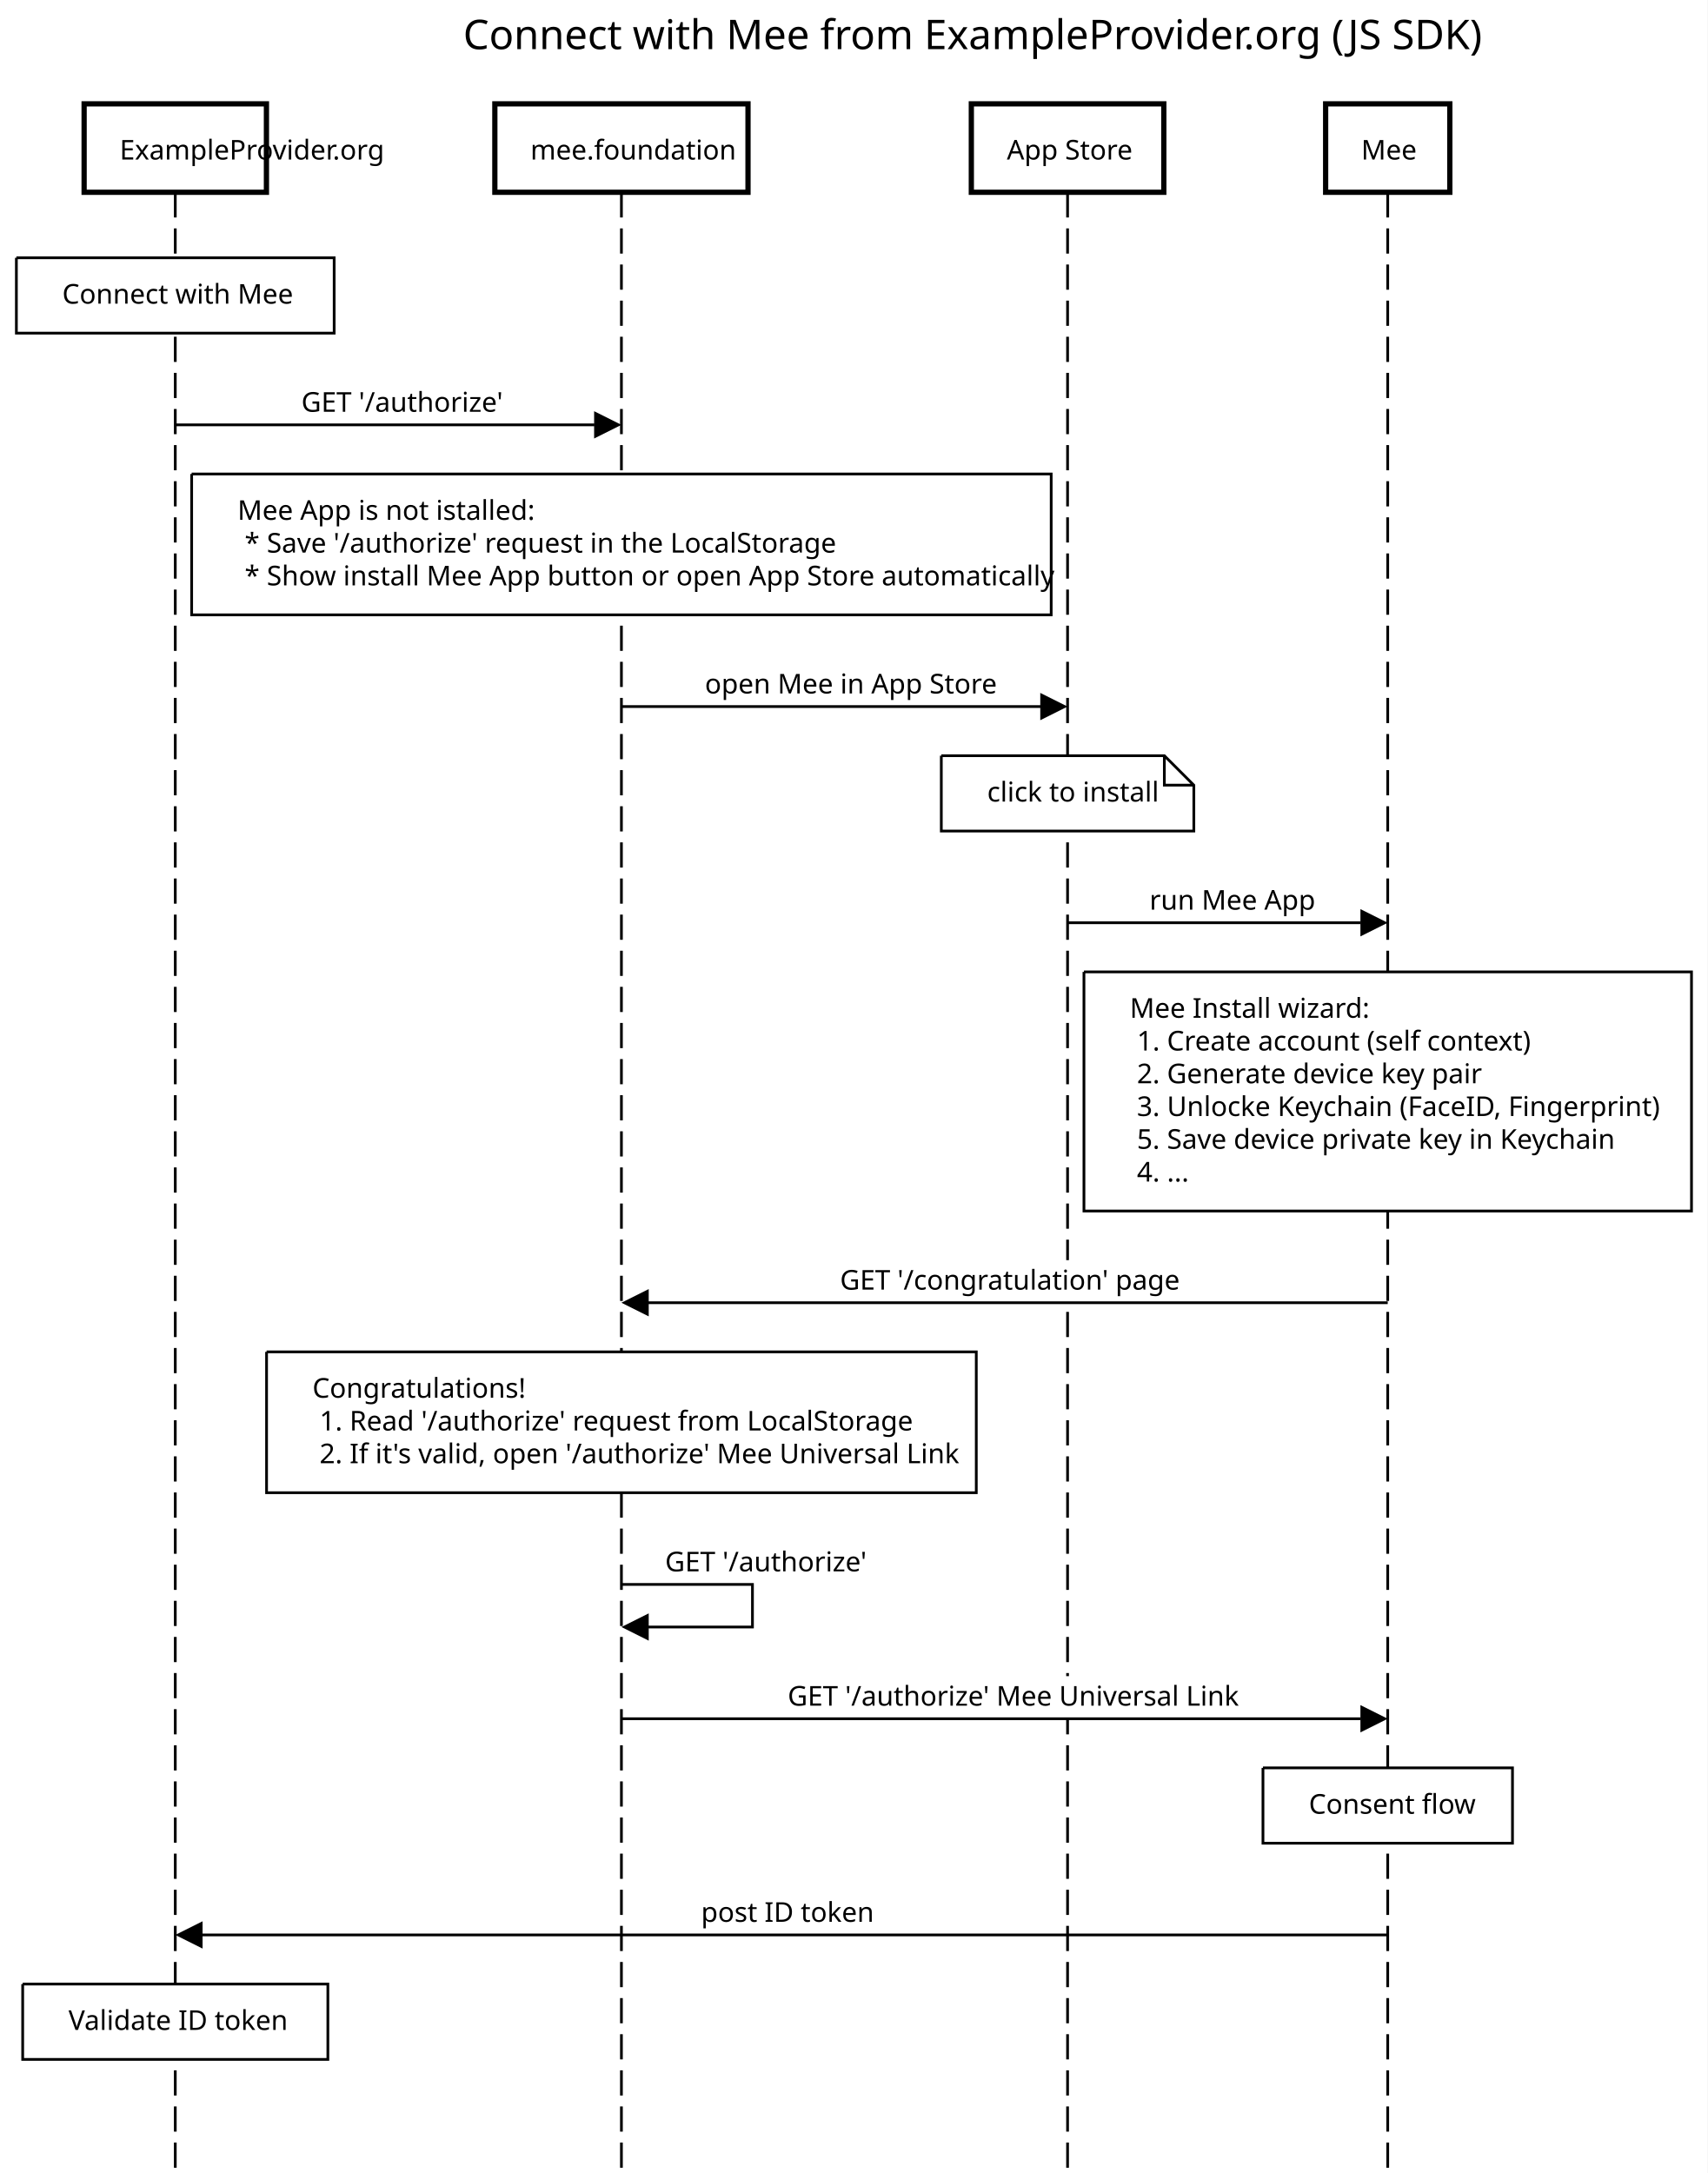
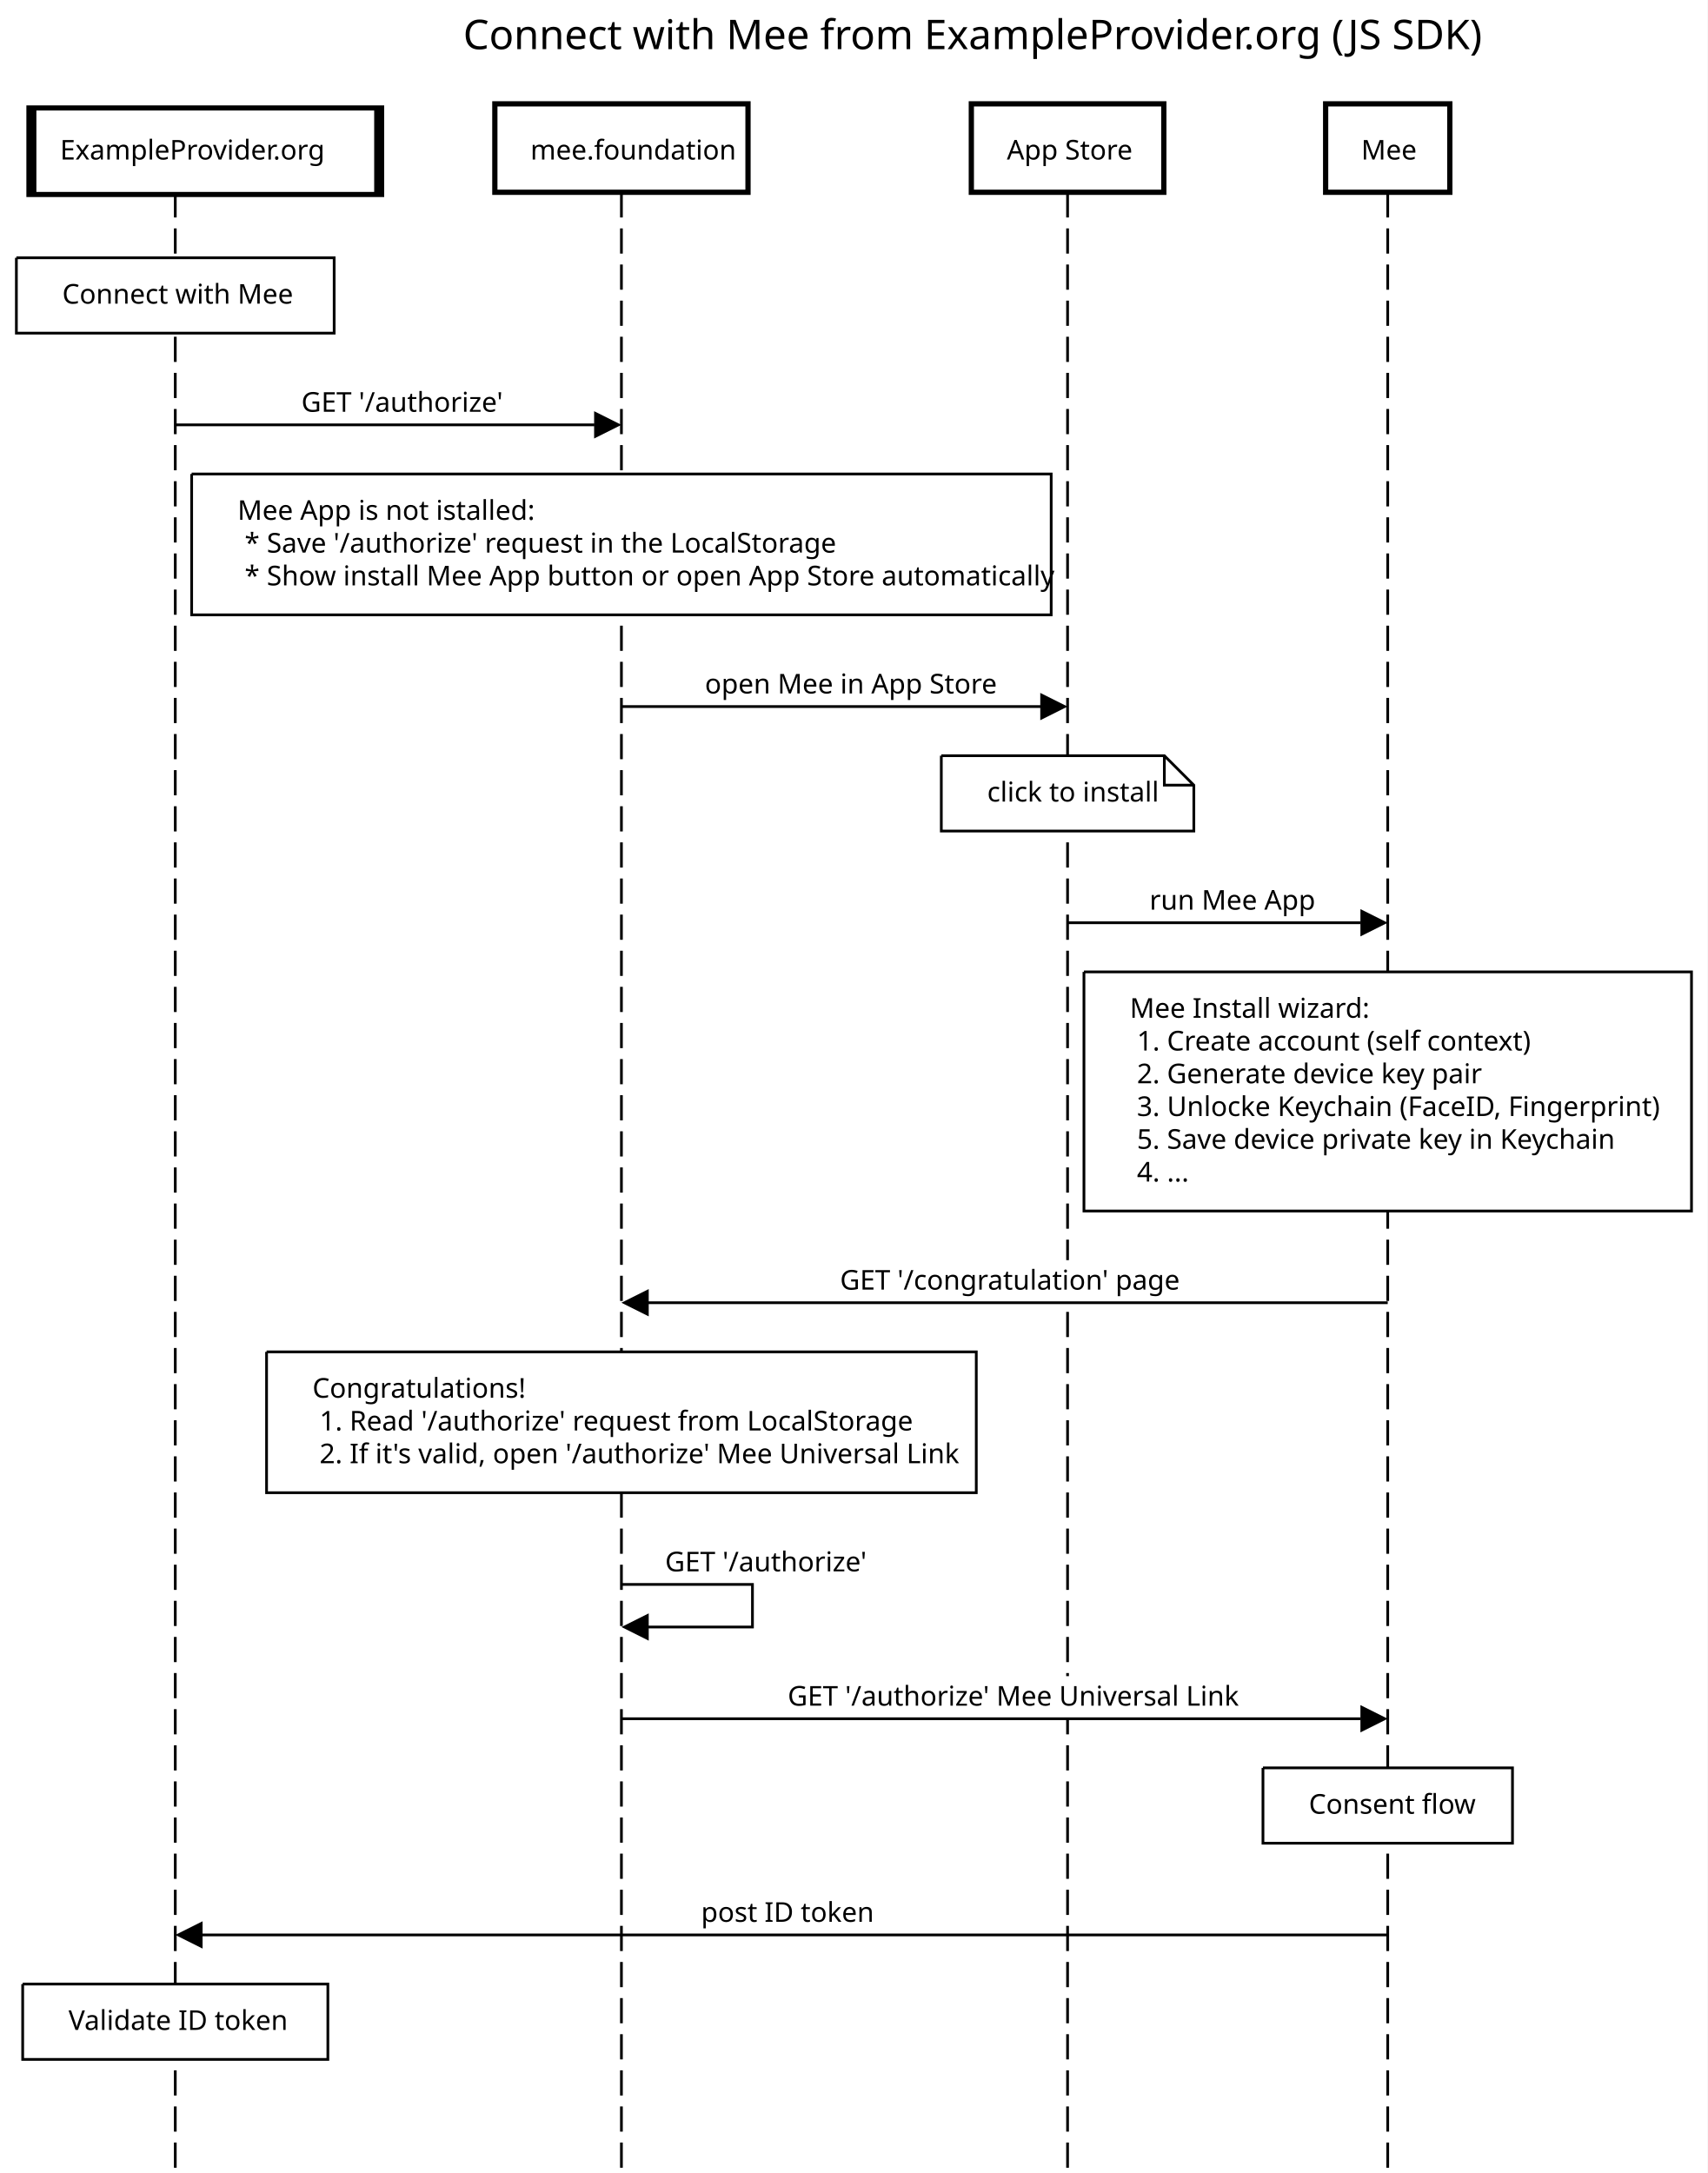
- <svg xmlns="http://www.w3.org/2000/svg" version="1.1" width="917" height="1167">
-   <defs />
-   <g>
-     <g />
-     <g />
-     <g />
-     <g />
-     <g />
-     <g />
-     <g />
-     <g />
-     <g />
-     <g />
-     <g />
-     <g />
-     <g />
-     <g />
-     <g />
-     <g />
-     <g />
-     <g />
-     <g />
-     <g />
-     <g />
-     <g />
-     <g />
-     <g>
-       <rect fill="white" stroke="none" x="0" y="0" width="917" height="1167" />
-     </g>
-     <g>
-       <text fill="black" stroke="none" font-family="sans-serif" font-size="16.5pt" font-style="normal" font-weight="normal" text-decoration="normal" x="248.728" y="26.388" text-anchor="start" dominant-baseline="alphabetic" xml:space="preserve">Connect with Mee from ExampleProvider.org (JS SDK)</text>
-     </g>
-     <g />
-     <g>
-       <path fill="none" stroke="black" paint-order="fill stroke markers" d=" M 94.129 103.264 L 94.129 1167.565" stroke-miterlimit="10" stroke-width="1.466" stroke-dasharray="13.532,5.864" />
-       <path fill="none" stroke="black" paint-order="fill stroke markers" d=" M 333.728 103.264 L 333.728 1167.565" stroke-miterlimit="10" stroke-width="1.466" stroke-dasharray="13.532,5.864" />
-       <path fill="none" stroke="black" paint-order="fill stroke markers" d=" M 573.326 103.264 L 573.326 1167.565" stroke-miterlimit="10" stroke-width="1.466" stroke-dasharray="13.532,5.864" />
-       <path fill="none" stroke="black" paint-order="fill stroke markers" d=" M 745.261 103.264 L 745.261 1167.565" stroke-miterlimit="10" stroke-width="1.466" stroke-dasharray="13.532,5.864" />
-     </g>
-     <g>
-       <path fill="none" stroke="none" />
-       <g>
-         <path fill="white" stroke="black" paint-order="fill stroke markers" d=" M 45.175 55.766 L 143.084 55.766 L 143.084 103.264 L 45.175 103.264 L 45.175 55.766 Z" stroke-miterlimit="10" stroke-width="2.815" stroke-dasharray="" />
-       </g>
-       <g>
-         <g />
-         <text fill="black" stroke="none" font-family="sans-serif" font-size="11pt" font-style="normal" font-weight="normal" text-decoration="normal" x="64.262" y="85.672" text-anchor="start" dominant-baseline="alphabetic" xml:space="preserve">ExampleProvider.org</text>
-       </g>
-       <path fill="none" stroke="none" />
-       <g>
-         <path fill="white" stroke="black" paint-order="fill stroke markers" d=" M 265.75 55.766 L 401.705 55.766 L 401.705 103.264 L 265.75 103.264 L 265.75 55.766 Z" stroke-miterlimit="10" stroke-width="2.815" stroke-dasharray="" />
-       </g>
-       <g>
-         <g />
-         <text fill="black" stroke="none" font-family="sans-serif" font-size="11pt" font-style="normal" font-weight="normal" text-decoration="normal" x="284.837" y="85.672" text-anchor="start" dominant-baseline="alphabetic" xml:space="preserve">mee.foundation</text>
-       </g>
-       <path fill="none" stroke="none" />
-       <g>
-         <path fill="white" stroke="black" paint-order="fill stroke markers" d=" M 521.64 55.766 L 625.011 55.766 L 625.011 103.264 L 521.64 103.264 L 521.64 55.766 Z" stroke-miterlimit="10" stroke-width="2.815" stroke-dasharray="" />
-       </g>
-       <g>
-         <g />
-         <text fill="black" stroke="none" font-family="sans-serif" font-size="11pt" font-style="normal" font-weight="normal" text-decoration="normal" x="540.727" y="85.672" text-anchor="start" dominant-baseline="alphabetic" xml:space="preserve">App Store</text>
-       </g>
-       <path fill="none" stroke="none" />
-       <g>
-         <path fill="white" stroke="black" paint-order="fill stroke markers" d=" M 711.915 55.766 L 778.607 55.766 L 778.607 103.264 L 711.915 103.264 L 711.915 55.766 Z" stroke-miterlimit="10" stroke-width="2.815" stroke-dasharray="" />
-       </g>
-       <g>
-         <g />
-         <text fill="black" stroke="none" font-family="sans-serif" font-size="11pt" font-style="normal" font-weight="normal" text-decoration="normal" x="731.002" y="85.672" text-anchor="start" dominant-baseline="alphabetic" xml:space="preserve">Mee</text>
-       </g>
-     </g>
-     <g>
-       <path fill="white" stroke="black" paint-order="fill stroke markers" d=" M 8.796 138.447 L 179.463 138.447 L 179.463 178.908 L 8.796 178.908 L 8.796 138.447" stroke-miterlimit="10" stroke-width="1.466" stroke-dasharray="" />
-       <g>
-         <text fill="black" stroke="none" font-family="sans-serif" font-size="11pt" font-style="normal" font-weight="normal" text-decoration="normal" x="33.424" y="163.076" text-anchor="start" dominant-baseline="alphabetic" xml:space="preserve">Connect with Mee </text>
-       </g>
-       <g>
-         <g>
-           <rect fill="white" stroke="none" x="159.196" y="205.296" width="109.465" height="22.869" />
-         </g>
-         <text fill="black" stroke="none" font-family="sans-serif" font-size="11pt" font-style="normal" font-weight="normal" text-decoration="normal" x="161.835" y="221.128" text-anchor="start" dominant-baseline="alphabetic" xml:space="preserve">GET '/authorize'</text>
-       </g>
-       <g>
-         <path fill="none" stroke="black" paint-order="fill stroke markers" d=" M 94.129 228.165 L 319.244 228.165" stroke-miterlimit="10" stroke-width="1.466" stroke-dasharray="" />
-         <g transform="translate(333.7276,228.1651) translate(-333.7276,-228.1651)">
-           <path fill="black" stroke="none" paint-order="stroke fill markers" d=" M 319.068 220.835 L 333.728 228.165 L 319.068 235.495 Z" />
-         </g>
-       </g>
-       <path fill="white" stroke="black" paint-order="fill stroke markers" d=" M 102.925 254.553 L 564.53 254.553 L 564.53 330.197 L 102.925 330.197 L 102.925 254.553" stroke-miterlimit="10" stroke-width="1.466" stroke-dasharray="" />
-       <g>
-         <text fill="black" stroke="none" font-family="sans-serif" font-size="11pt" font-style="normal" font-weight="normal" text-decoration="normal" x="127.554" y="279.181" text-anchor="start" dominant-baseline="alphabetic" xml:space="preserve">Mee App is not istalled:</text>
-         <text fill="black" stroke="none" font-family="sans-serif" font-size="11pt" font-style="normal" font-weight="normal" text-decoration="normal" x="127.554" y="296.773" text-anchor="start" dominant-baseline="alphabetic" xml:space="preserve"> * Save '/authorize' request in the LocalStorage</text>
-         <text fill="black" stroke="none" font-family="sans-serif" font-size="11pt" font-style="normal" font-weight="normal" text-decoration="normal" x="127.554" y="314.365" text-anchor="start" dominant-baseline="alphabetic" xml:space="preserve"> * Show install Mee App button or open App Store automatically</text>
-       </g>
-       <g>
-         <g>
-           <rect fill="white" stroke="none" x="375.909" y="356.585" width="155.235" height="22.869" />
-         </g>
-         <text fill="black" stroke="none" font-family="sans-serif" font-size="11pt" font-style="normal" font-weight="normal" text-decoration="normal" x="378.548" y="372.418" text-anchor="start" dominant-baseline="alphabetic" xml:space="preserve">open Mee in App Store</text>
-       </g>
-       <g>
-         <path fill="none" stroke="black" paint-order="fill stroke markers" d=" M 333.728 379.454 L 558.842 379.454" stroke-miterlimit="10" stroke-width="1.466" stroke-dasharray="" />
-         <g transform="translate(573.3258,379.4542) translate(-573.3258,-379.4542)">
-           <path fill="black" stroke="none" paint-order="stroke fill markers" d=" M 558.666 372.124 L 573.326 379.454 L 558.666 386.784 Z" />
-         </g>
-       </g>
-       <path fill="white" stroke="black" paint-order="fill stroke markers" d=" M 505.519 405.842 L 625.3 405.842 L 641.133 421.674 L 641.133 446.303 L 505.519 446.303 L 505.519 405.842 M 625.3 405.842 L 625.3 421.674 L 641.133 421.674" stroke-miterlimit="10" stroke-width="1.466" stroke-dasharray="" />
-       <g>
-         <text fill="black" stroke="none" font-family="sans-serif" font-size="11pt" font-style="normal" font-weight="normal" text-decoration="normal" x="530.148" y="430.47" text-anchor="start" dominant-baseline="alphabetic" xml:space="preserve">click to install</text>
-       </g>
-       <g>
-         <g>
-           <rect fill="white" stroke="none" x="614.686" y="472.691" width="89.215" height="22.869" />
-         </g>
-         <text fill="black" stroke="none" font-family="sans-serif" font-size="11pt" font-style="normal" font-weight="normal" text-decoration="normal" x="617.325" y="488.523" text-anchor="start" dominant-baseline="alphabetic" xml:space="preserve">run Mee App</text>
-       </g>
-       <g>
-         <path fill="none" stroke="black" paint-order="fill stroke markers" d=" M 573.326 495.56 L 730.777 495.56" stroke-miterlimit="10" stroke-width="1.466" stroke-dasharray="" />
-         <g transform="translate(745.2612,495.5598) translate(-745.2612,-495.5598)">
-           <path fill="black" stroke="none" paint-order="stroke fill markers" d=" M 730.601 488.23 L 745.261 495.56 L 730.601 502.89 Z" />
-         </g>
-       </g>
-       <path fill="white" stroke="black" paint-order="fill stroke markers" d=" M 582.122 521.947 L 908.401 521.947 L 908.401 650.367 L 582.122 650.367 L 582.122 521.947" stroke-miterlimit="10" stroke-width="1.466" stroke-dasharray="" />
-       <g>
-         <text fill="black" stroke="none" font-family="sans-serif" font-size="11pt" font-style="normal" font-weight="normal" text-decoration="normal" x="606.75" y="546.576" text-anchor="start" dominant-baseline="alphabetic" xml:space="preserve">Mee Install wizard:</text>
-         <text fill="black" stroke="none" font-family="sans-serif" font-size="11pt" font-style="normal" font-weight="normal" text-decoration="normal" x="606.75" y="564.168" text-anchor="start" dominant-baseline="alphabetic" xml:space="preserve"> 1. Create account (self context)</text>
-         <text fill="black" stroke="none" font-family="sans-serif" font-size="11pt" font-style="normal" font-weight="normal" text-decoration="normal" x="606.75" y="581.759" text-anchor="start" dominant-baseline="alphabetic" xml:space="preserve"> 2. Generate device key pair</text>
-         <text fill="black" stroke="none" font-family="sans-serif" font-size="11pt" font-style="normal" font-weight="normal" text-decoration="normal" x="606.75" y="599.351" text-anchor="start" dominant-baseline="alphabetic" xml:space="preserve"> 3. Unlocke Keychain (FaceID, Fingerprint)</text>
-         <text fill="black" stroke="none" font-family="sans-serif" font-size="11pt" font-style="normal" font-weight="normal" text-decoration="normal" x="606.75" y="616.943" text-anchor="start" dominant-baseline="alphabetic" xml:space="preserve"> 5. Save device private key in Keychain</text>
-         <text fill="black" stroke="none" font-family="sans-serif" font-size="11pt" font-style="normal" font-weight="normal" text-decoration="normal" x="606.75" y="634.535" text-anchor="start" dominant-baseline="alphabetic" xml:space="preserve"> 4. ...</text>
-       </g>
-       <g>
-         <g>
-           <rect fill="white" stroke="none" x="448.488" y="676.755" width="182.013" height="22.869" />
-         </g>
-         <text fill="black" stroke="none" font-family="sans-serif" font-size="11pt" font-style="normal" font-weight="normal" text-decoration="normal" x="451.127" y="692.587" text-anchor="start" dominant-baseline="alphabetic" xml:space="preserve">GET '/congratulation' page </text>
-       </g>
-       <g>
-         <path fill="none" stroke="black" paint-order="fill stroke markers" d=" M 745.261 699.624 L 348.212 699.624" stroke-miterlimit="10" stroke-width="1.466" stroke-dasharray="" />
-         <g transform="translate(333.7276,699.6242) translate(-333.7276,-699.6242)">
-           <path fill="black" stroke="none" paint-order="stroke fill markers" d=" M 348.387 692.294 L 333.728 699.624 L 348.387 706.954 Z" />
-         </g>
-       </g>
-       <path fill="white" stroke="black" paint-order="fill stroke markers" d=" M 143.154 726.012 L 524.301 726.012 L 524.301 801.656 L 143.154 801.656 L 143.154 726.012" stroke-miterlimit="10" stroke-width="1.466" stroke-dasharray="" />
-       <g>
-         <text fill="black" stroke="none" font-family="sans-serif" font-size="11pt" font-style="normal" font-weight="normal" text-decoration="normal" x="167.783" y="750.64" text-anchor="start" dominant-baseline="alphabetic" xml:space="preserve">Congratulations!</text>
-         <text fill="black" stroke="none" font-family="sans-serif" font-size="11pt" font-style="normal" font-weight="normal" text-decoration="normal" x="167.783" y="768.232" text-anchor="start" dominant-baseline="alphabetic" xml:space="preserve"> 1. Read '/authorize' request from LocalStorage</text>
-         <text fill="black" stroke="none" font-family="sans-serif" font-size="11pt" font-style="normal" font-weight="normal" text-decoration="normal" x="167.783" y="785.824" text-anchor="start" dominant-baseline="alphabetic" xml:space="preserve"> 2. If it's valid, open '/authorize' Mee Universal Link </text>
-       </g>
-       <g>
-         <g>
-           <rect fill="white" stroke="none" x="354.545" y="828.044" width="109.465" height="22.869" />
-         </g>
-         <text fill="black" stroke="none" font-family="sans-serif" font-size="11pt" font-style="normal" font-weight="normal" text-decoration="normal" x="357.183" y="843.877" text-anchor="start" dominant-baseline="alphabetic" xml:space="preserve">GET '/authorize'</text>
-       </g>
-       <g>
-         <path fill="none" stroke="black" paint-order="fill stroke markers" d=" M 333.728 850.913 L 404.095 850.913 L 404.095 873.783 L 348.212 873.783" stroke-miterlimit="10" stroke-width="1.466" stroke-dasharray="" />
-         <g transform="translate(333.7276,873.7826) translate(-333.7276,-873.7826)">
-           <path fill="black" stroke="none" paint-order="stroke fill markers" d=" M 348.387 866.453 L 333.728 873.783 L 348.387 881.112 Z" />
-         </g>
-       </g>
-       <g>
-         <g>
-           <rect fill="white" stroke="none" x="420.395" y="900.17" width="238.198" height="22.869" />
-         </g>
-         <text fill="black" stroke="none" font-family="sans-serif" font-size="11pt" font-style="normal" font-weight="normal" text-decoration="normal" x="423.034" y="916.003" text-anchor="start" dominant-baseline="alphabetic" xml:space="preserve">GET '/authorize' Mee Universal Link</text>
-       </g>
-       <g>
-         <path fill="none" stroke="black" paint-order="fill stroke markers" d=" M 333.728 923.04 L 730.777 923.04" stroke-miterlimit="10" stroke-width="1.466" stroke-dasharray="" />
-         <g transform="translate(745.2612,923.0395) translate(-745.2612,-923.0395)">
-           <path fill="black" stroke="none" paint-order="stroke fill markers" d=" M 730.601 915.71 L 745.261 923.04 L 730.601 930.369 Z" />
-         </g>
-       </g>
-       <path fill="white" stroke="black" paint-order="fill stroke markers" d=" M 678.26 949.427 L 812.263 949.427 L 812.263 989.888 L 678.26 989.888 L 678.26 949.427" stroke-miterlimit="10" stroke-width="1.466" stroke-dasharray="" />
-       <g>
-         <text fill="black" stroke="none" font-family="sans-serif" font-size="11pt" font-style="normal" font-weight="normal" text-decoration="normal" x="702.888" y="974.056" text-anchor="start" dominant-baseline="alphabetic" xml:space="preserve">Consent flow</text>
-       </g>
-       <g>
-         <g>
-           <rect fill="white" stroke="none" x="373.868" y="1016.276" width="91.655" height="22.869" />
-         </g>
-         <text fill="black" stroke="none" font-family="sans-serif" font-size="11pt" font-style="normal" font-weight="normal" text-decoration="normal" x="376.506" y="1032.108" text-anchor="start" dominant-baseline="alphabetic" xml:space="preserve">post ID token</text>
-       </g>
-       <g>
-         <path fill="none" stroke="black" paint-order="fill stroke markers" d=" M 745.261 1039.145 L 108.613 1039.145" stroke-miterlimit="10" stroke-width="1.466" stroke-dasharray="" />
-         <g transform="translate(94.12941,1039.145) translate(-94.12941,-1039.145)">
-           <path fill="black" stroke="none" paint-order="stroke fill markers" d=" M 108.789 1031.815 L 94.129 1039.145 L 108.789 1046.475 Z" />
-         </g>
-       </g>
-       <path fill="white" stroke="black" paint-order="fill stroke markers" d=" M 12.182 1065.533 L 176.077 1065.533 L 176.077 1105.994 L 12.182 1105.994 L 12.182 1065.533" stroke-miterlimit="10" stroke-width="1.466" stroke-dasharray="" />
-       <g>
-         <text fill="black" stroke="none" font-family="sans-serif" font-size="11pt" font-style="normal" font-weight="normal" text-decoration="normal" x="36.81" y="1090.161" text-anchor="start" dominant-baseline="alphabetic" xml:space="preserve">Validate ID token </text>
-       </g>
-     </g>
-     <g />
-     <g />
-     <g />
-     <g />
+ <svg xmlns="http://www.w3.org/2000/svg" version="1.1" width="917" height="1167" id="svg660">
+   <defs id="defs358" />
+   <g id="g658">
+     <g id="g360" />
+     <g id="g362" />
+     <g id="g364" />
+     <g id="g366" />
+     <g id="g368" />
+     <g id="g370" />
+     <g id="g372" />
+     <g id="g374" />
+     <g id="g376" />
+     <g id="g378" />
+     <g id="g380" />
+     <g id="g382" />
+     <g id="g384" />
+     <g id="g386" />
+     <g id="g388" />
+     <g id="g390" />
+     <g id="g392" />
+     <g id="g394" />
+     <g id="g396" />
+     <g id="g398" />
+     <g id="g400" />
+     <g id="g402" />
+     <g id="g404" />
+     <g id="g408">
+       <rect fill="white" stroke="none" x="0" y="0" width="917" height="1167" id="rect406" />
+     </g>
+     <g id="g412">
+       <text fill="black" stroke="none" font-family="sans-serif" font-size="16.5pt" font-style="normal" font-weight="normal" text-decoration="normal" x="248.728" y="26.388" text-anchor="start" dominant-baseline="alphabetic" xml:space="preserve" id="text410">Connect with Mee from ExampleProvider.org (JS SDK)</text>
+     </g>
+     <g id="g414" />
+     <g id="g424">
+       <path fill="none" stroke="black" paint-order="fill stroke markers" d=" M 94.129 103.264 L 94.129 1167.565" stroke-miterlimit="10" stroke-width="1.466" stroke-dasharray="13.532,5.864" id="path416" />
+       <path fill="none" stroke="black" paint-order="fill stroke markers" d=" M 333.728 103.264 L 333.728 1167.565" stroke-miterlimit="10" stroke-width="1.466" stroke-dasharray="13.532,5.864" id="path418" />
+       <path fill="none" stroke="black" paint-order="fill stroke markers" d=" M 573.326 103.264 L 573.326 1167.565" stroke-miterlimit="10" stroke-width="1.466" stroke-dasharray="13.532,5.864" id="path420" />
+       <path fill="none" stroke="black" paint-order="fill stroke markers" d=" M 745.261 103.264 L 745.261 1167.565" stroke-miterlimit="10" stroke-width="1.466" stroke-dasharray="13.532,5.864" id="path422" />
+     </g>
+     <g id="g474">
+       <path fill="none" stroke="none" id="path426" />
+       <g id="g430" transform="matrix(1.907778,0,0,0.9783019,-69.33256,3.421746)">
+         <path fill="#ffffff" stroke="#000000" paint-order="fill stroke markers" d="M 45.175,55.766 H 143.084 V 103.264 H 45.175 Z" stroke-miterlimit="10" stroke-width="2.815" stroke-dasharray="none" id="path428" />
+       </g>
+       <g id="g436" transform="translate(-32)">
+         <g id="g432" />
+         <text fill="#000000" stroke="none" font-family="sans-serif" font-size="14.667px" font-style="normal" font-weight="normal" text-decoration="normal" x="64.262" y="85.672" text-anchor="start" dominant-baseline="alphabetic" xml:space="preserve" id="text434">ExampleProvider.org</text>
+       </g>
+       <path fill="none" stroke="none" id="path438" />
+       <g id="g442">
+         <path fill="white" stroke="black" paint-order="fill stroke markers" d=" M 265.75 55.766 L 401.705 55.766 L 401.705 103.264 L 265.75 103.264 L 265.75 55.766 Z" stroke-miterlimit="10" stroke-width="2.815" stroke-dasharray="" id="path440" />
+       </g>
+       <g id="g448">
+         <g id="g444" />
+         <text fill="black" stroke="none" font-family="sans-serif" font-size="11pt" font-style="normal" font-weight="normal" text-decoration="normal" x="284.837" y="85.672" text-anchor="start" dominant-baseline="alphabetic" xml:space="preserve" id="text446">mee.foundation</text>
+       </g>
+       <path fill="none" stroke="none" id="path450" />
+       <g id="g454">
+         <path fill="white" stroke="black" paint-order="fill stroke markers" d=" M 521.64 55.766 L 625.011 55.766 L 625.011 103.264 L 521.64 103.264 L 521.64 55.766 Z" stroke-miterlimit="10" stroke-width="2.815" stroke-dasharray="" id="path452" />
+       </g>
+       <g id="g460">
+         <g id="g456" />
+         <text fill="black" stroke="none" font-family="sans-serif" font-size="11pt" font-style="normal" font-weight="normal" text-decoration="normal" x="540.727" y="85.672" text-anchor="start" dominant-baseline="alphabetic" xml:space="preserve" id="text458">App Store</text>
+       </g>
+       <path fill="none" stroke="none" id="path462" />
+       <g id="g466">
+         <path fill="white" stroke="black" paint-order="fill stroke markers" d=" M 711.915 55.766 L 778.607 55.766 L 778.607 103.264 L 711.915 103.264 L 711.915 55.766 Z" stroke-miterlimit="10" stroke-width="2.815" stroke-dasharray="" id="path464" />
+       </g>
+       <g id="g472">
+         <g id="g468" />
+         <text fill="black" stroke="none" font-family="sans-serif" font-size="11pt" font-style="normal" font-weight="normal" text-decoration="normal" x="731.002" y="85.672" text-anchor="start" dominant-baseline="alphabetic" xml:space="preserve" id="text470">Mee</text>
+       </g>
+     </g>
+     <g id="g648">
+       <path fill="white" stroke="black" paint-order="fill stroke markers" d=" M 8.796 138.447 L 179.463 138.447 L 179.463 178.908 L 8.796 178.908 L 8.796 138.447" stroke-miterlimit="10" stroke-width="1.466" stroke-dasharray="" id="path476" />
+       <g id="g480">
+         <text fill="black" stroke="none" font-family="sans-serif" font-size="11pt" font-style="normal" font-weight="normal" text-decoration="normal" x="33.424" y="163.076" text-anchor="start" dominant-baseline="alphabetic" xml:space="preserve" id="text478">Connect with Mee </text>
+       </g>
+       <g id="g488">
+         <g id="g484">
+           <rect fill="white" stroke="none" x="159.196" y="205.296" width="109.465" height="22.869" id="rect482" />
+         </g>
+         <text fill="black" stroke="none" font-family="sans-serif" font-size="11pt" font-style="normal" font-weight="normal" text-decoration="normal" x="161.835" y="221.128" text-anchor="start" dominant-baseline="alphabetic" xml:space="preserve" id="text486">GET '/authorize'</text>
+       </g>
+       <g id="g496">
+         <path fill="none" stroke="black" paint-order="fill stroke markers" d=" M 94.129 228.165 L 319.244 228.165" stroke-miterlimit="10" stroke-width="1.466" stroke-dasharray="" id="path490" />
+         <g transform="translate(333.7276,228.1651) translate(-333.7276,-228.1651)" id="g494">
+           <path fill="black" stroke="none" paint-order="stroke fill markers" d=" M 319.068 220.835 L 333.728 228.165 L 319.068 235.495 Z" id="path492" />
+         </g>
+       </g>
+       <path fill="white" stroke="black" paint-order="fill stroke markers" d=" M 102.925 254.553 L 564.53 254.553 L 564.53 330.197 L 102.925 330.197 L 102.925 254.553" stroke-miterlimit="10" stroke-width="1.466" stroke-dasharray="" id="path498" />
+       <g id="g506">
+         <text fill="black" stroke="none" font-family="sans-serif" font-size="11pt" font-style="normal" font-weight="normal" text-decoration="normal" x="127.554" y="279.181" text-anchor="start" dominant-baseline="alphabetic" xml:space="preserve" id="text500">Mee App is not istalled:</text>
+         <text fill="black" stroke="none" font-family="sans-serif" font-size="11pt" font-style="normal" font-weight="normal" text-decoration="normal" x="127.554" y="296.773" text-anchor="start" dominant-baseline="alphabetic" xml:space="preserve" id="text502"> * Save '/authorize' request in the LocalStorage</text>
+         <text fill="black" stroke="none" font-family="sans-serif" font-size="11pt" font-style="normal" font-weight="normal" text-decoration="normal" x="127.554" y="314.365" text-anchor="start" dominant-baseline="alphabetic" xml:space="preserve" id="text504"> * Show install Mee App button or open App Store automatically</text>
+       </g>
+       <g id="g514">
+         <g id="g510">
+           <rect fill="white" stroke="none" x="375.909" y="356.585" width="155.235" height="22.869" id="rect508" />
+         </g>
+         <text fill="black" stroke="none" font-family="sans-serif" font-size="11pt" font-style="normal" font-weight="normal" text-decoration="normal" x="378.548" y="372.418" text-anchor="start" dominant-baseline="alphabetic" xml:space="preserve" id="text512">open Mee in App Store</text>
+       </g>
+       <g id="g522">
+         <path fill="none" stroke="black" paint-order="fill stroke markers" d=" M 333.728 379.454 L 558.842 379.454" stroke-miterlimit="10" stroke-width="1.466" stroke-dasharray="" id="path516" />
+         <g transform="translate(573.3258,379.4542) translate(-573.3258,-379.4542)" id="g520">
+           <path fill="black" stroke="none" paint-order="stroke fill markers" d=" M 558.666 372.124 L 573.326 379.454 L 558.666 386.784 Z" id="path518" />
+         </g>
+       </g>
+       <path fill="white" stroke="black" paint-order="fill stroke markers" d=" M 505.519 405.842 L 625.3 405.842 L 641.133 421.674 L 641.133 446.303 L 505.519 446.303 L 505.519 405.842 M 625.3 405.842 L 625.3 421.674 L 641.133 421.674" stroke-miterlimit="10" stroke-width="1.466" stroke-dasharray="" id="path524" />
+       <g id="g528">
+         <text fill="black" stroke="none" font-family="sans-serif" font-size="11pt" font-style="normal" font-weight="normal" text-decoration="normal" x="530.148" y="430.47" text-anchor="start" dominant-baseline="alphabetic" xml:space="preserve" id="text526">click to install</text>
+       </g>
+       <g id="g536">
+         <g id="g532">
+           <rect fill="white" stroke="none" x="614.686" y="472.691" width="89.215" height="22.869" id="rect530" />
+         </g>
+         <text fill="black" stroke="none" font-family="sans-serif" font-size="11pt" font-style="normal" font-weight="normal" text-decoration="normal" x="617.325" y="488.523" text-anchor="start" dominant-baseline="alphabetic" xml:space="preserve" id="text534">run Mee App</text>
+       </g>
+       <g id="g544">
+         <path fill="none" stroke="black" paint-order="fill stroke markers" d=" M 573.326 495.56 L 730.777 495.56" stroke-miterlimit="10" stroke-width="1.466" stroke-dasharray="" id="path538" />
+         <g transform="translate(745.2612,495.5598) translate(-745.2612,-495.5598)" id="g542">
+           <path fill="black" stroke="none" paint-order="stroke fill markers" d=" M 730.601 488.23 L 745.261 495.56 L 730.601 502.89 Z" id="path540" />
+         </g>
+       </g>
+       <path fill="white" stroke="black" paint-order="fill stroke markers" d=" M 582.122 521.947 L 908.401 521.947 L 908.401 650.367 L 582.122 650.367 L 582.122 521.947" stroke-miterlimit="10" stroke-width="1.466" stroke-dasharray="" id="path546" />
+       <g id="g560">
+         <text fill="black" stroke="none" font-family="sans-serif" font-size="11pt" font-style="normal" font-weight="normal" text-decoration="normal" x="606.75" y="546.576" text-anchor="start" dominant-baseline="alphabetic" xml:space="preserve" id="text548">Mee Install wizard:</text>
+         <text fill="black" stroke="none" font-family="sans-serif" font-size="11pt" font-style="normal" font-weight="normal" text-decoration="normal" x="606.75" y="564.168" text-anchor="start" dominant-baseline="alphabetic" xml:space="preserve" id="text550"> 1. Create account (self context)</text>
+         <text fill="black" stroke="none" font-family="sans-serif" font-size="11pt" font-style="normal" font-weight="normal" text-decoration="normal" x="606.75" y="581.759" text-anchor="start" dominant-baseline="alphabetic" xml:space="preserve" id="text552"> 2. Generate device key pair</text>
+         <text fill="black" stroke="none" font-family="sans-serif" font-size="11pt" font-style="normal" font-weight="normal" text-decoration="normal" x="606.75" y="599.351" text-anchor="start" dominant-baseline="alphabetic" xml:space="preserve" id="text554"> 3. Unlocke Keychain (FaceID, Fingerprint)</text>
+         <text fill="black" stroke="none" font-family="sans-serif" font-size="11pt" font-style="normal" font-weight="normal" text-decoration="normal" x="606.75" y="616.943" text-anchor="start" dominant-baseline="alphabetic" xml:space="preserve" id="text556"> 5. Save device private key in Keychain</text>
+         <text fill="black" stroke="none" font-family="sans-serif" font-size="11pt" font-style="normal" font-weight="normal" text-decoration="normal" x="606.75" y="634.535" text-anchor="start" dominant-baseline="alphabetic" xml:space="preserve" id="text558"> 4. ...</text>
+       </g>
+       <g id="g568">
+         <g id="g564">
+           <rect fill="white" stroke="none" x="448.488" y="676.755" width="182.013" height="22.869" id="rect562" />
+         </g>
+         <text fill="black" stroke="none" font-family="sans-serif" font-size="11pt" font-style="normal" font-weight="normal" text-decoration="normal" x="451.127" y="692.587" text-anchor="start" dominant-baseline="alphabetic" xml:space="preserve" id="text566">GET '/congratulation' page </text>
+       </g>
+       <g id="g576">
+         <path fill="none" stroke="black" paint-order="fill stroke markers" d=" M 745.261 699.624 L 348.212 699.624" stroke-miterlimit="10" stroke-width="1.466" stroke-dasharray="" id="path570" />
+         <g transform="translate(333.7276,699.6242) translate(-333.7276,-699.6242)" id="g574">
+           <path fill="black" stroke="none" paint-order="stroke fill markers" d=" M 348.387 692.294 L 333.728 699.624 L 348.387 706.954 Z" id="path572" />
+         </g>
+       </g>
+       <path fill="white" stroke="black" paint-order="fill stroke markers" d=" M 143.154 726.012 L 524.301 726.012 L 524.301 801.656 L 143.154 801.656 L 143.154 726.012" stroke-miterlimit="10" stroke-width="1.466" stroke-dasharray="" id="path578" />
+       <g id="g586">
+         <text fill="black" stroke="none" font-family="sans-serif" font-size="11pt" font-style="normal" font-weight="normal" text-decoration="normal" x="167.783" y="750.64" text-anchor="start" dominant-baseline="alphabetic" xml:space="preserve" id="text580">Congratulations!</text>
+         <text fill="black" stroke="none" font-family="sans-serif" font-size="11pt" font-style="normal" font-weight="normal" text-decoration="normal" x="167.783" y="768.232" text-anchor="start" dominant-baseline="alphabetic" xml:space="preserve" id="text582"> 1. Read '/authorize' request from LocalStorage</text>
+         <text fill="black" stroke="none" font-family="sans-serif" font-size="11pt" font-style="normal" font-weight="normal" text-decoration="normal" x="167.783" y="785.824" text-anchor="start" dominant-baseline="alphabetic" xml:space="preserve" id="text584"> 2. If it's valid, open '/authorize' Mee Universal Link </text>
+       </g>
+       <g id="g594">
+         <g id="g590">
+           <rect fill="white" stroke="none" x="354.545" y="828.044" width="109.465" height="22.869" id="rect588" />
+         </g>
+         <text fill="black" stroke="none" font-family="sans-serif" font-size="11pt" font-style="normal" font-weight="normal" text-decoration="normal" x="357.183" y="843.877" text-anchor="start" dominant-baseline="alphabetic" xml:space="preserve" id="text592">GET '/authorize'</text>
+       </g>
+       <g id="g602">
+         <path fill="none" stroke="black" paint-order="fill stroke markers" d=" M 333.728 850.913 L 404.095 850.913 L 404.095 873.783 L 348.212 873.783" stroke-miterlimit="10" stroke-width="1.466" stroke-dasharray="" id="path596" />
+         <g transform="translate(333.7276,873.7826) translate(-333.7276,-873.7826)" id="g600">
+           <path fill="black" stroke="none" paint-order="stroke fill markers" d=" M 348.387 866.453 L 333.728 873.783 L 348.387 881.112 Z" id="path598" />
+         </g>
+       </g>
+       <g id="g610">
+         <g id="g606">
+           <rect fill="white" stroke="none" x="420.395" y="900.17" width="238.198" height="22.869" id="rect604" />
+         </g>
+         <text fill="black" stroke="none" font-family="sans-serif" font-size="11pt" font-style="normal" font-weight="normal" text-decoration="normal" x="423.034" y="916.003" text-anchor="start" dominant-baseline="alphabetic" xml:space="preserve" id="text608">GET '/authorize' Mee Universal Link</text>
+       </g>
+       <g id="g618">
+         <path fill="none" stroke="black" paint-order="fill stroke markers" d=" M 333.728 923.04 L 730.777 923.04" stroke-miterlimit="10" stroke-width="1.466" stroke-dasharray="" id="path612" />
+         <g transform="translate(745.2612,923.0395) translate(-745.2612,-923.0395)" id="g616">
+           <path fill="black" stroke="none" paint-order="stroke fill markers" d=" M 730.601 915.71 L 745.261 923.04 L 730.601 930.369 Z" id="path614" />
+         </g>
+       </g>
+       <path fill="white" stroke="black" paint-order="fill stroke markers" d=" M 678.26 949.427 L 812.263 949.427 L 812.263 989.888 L 678.26 989.888 L 678.26 949.427" stroke-miterlimit="10" stroke-width="1.466" stroke-dasharray="" id="path620" />
+       <g id="g624">
+         <text fill="black" stroke="none" font-family="sans-serif" font-size="11pt" font-style="normal" font-weight="normal" text-decoration="normal" x="702.888" y="974.056" text-anchor="start" dominant-baseline="alphabetic" xml:space="preserve" id="text622">Consent flow</text>
+       </g>
+       <g id="g632">
+         <g id="g628">
+           <rect fill="white" stroke="none" x="373.868" y="1016.276" width="91.655" height="22.869" id="rect626" />
+         </g>
+         <text fill="black" stroke="none" font-family="sans-serif" font-size="11pt" font-style="normal" font-weight="normal" text-decoration="normal" x="376.506" y="1032.108" text-anchor="start" dominant-baseline="alphabetic" xml:space="preserve" id="text630">post ID token</text>
+       </g>
+       <g id="g640">
+         <path fill="none" stroke="black" paint-order="fill stroke markers" d=" M 745.261 1039.145 L 108.613 1039.145" stroke-miterlimit="10" stroke-width="1.466" stroke-dasharray="" id="path634" />
+         <g transform="translate(94.12941,1039.145) translate(-94.12941,-1039.145)" id="g638">
+           <path fill="black" stroke="none" paint-order="stroke fill markers" d=" M 108.789 1031.815 L 94.129 1039.145 L 108.789 1046.475 Z" id="path636" />
+         </g>
+       </g>
+       <path fill="white" stroke="black" paint-order="fill stroke markers" d=" M 12.182 1065.533 L 176.077 1065.533 L 176.077 1105.994 L 12.182 1105.994 L 12.182 1065.533" stroke-miterlimit="10" stroke-width="1.466" stroke-dasharray="" id="path642" />
+       <g id="g646">
+         <text fill="black" stroke="none" font-family="sans-serif" font-size="11pt" font-style="normal" font-weight="normal" text-decoration="normal" x="36.81" y="1090.161" text-anchor="start" dominant-baseline="alphabetic" xml:space="preserve" id="text644">Validate ID token </text>
+       </g>
+     </g>
+     <g id="g650" />
+     <g id="g652" />
+     <g id="g654" />
+     <g id="g656" />
  </g>
</svg>
